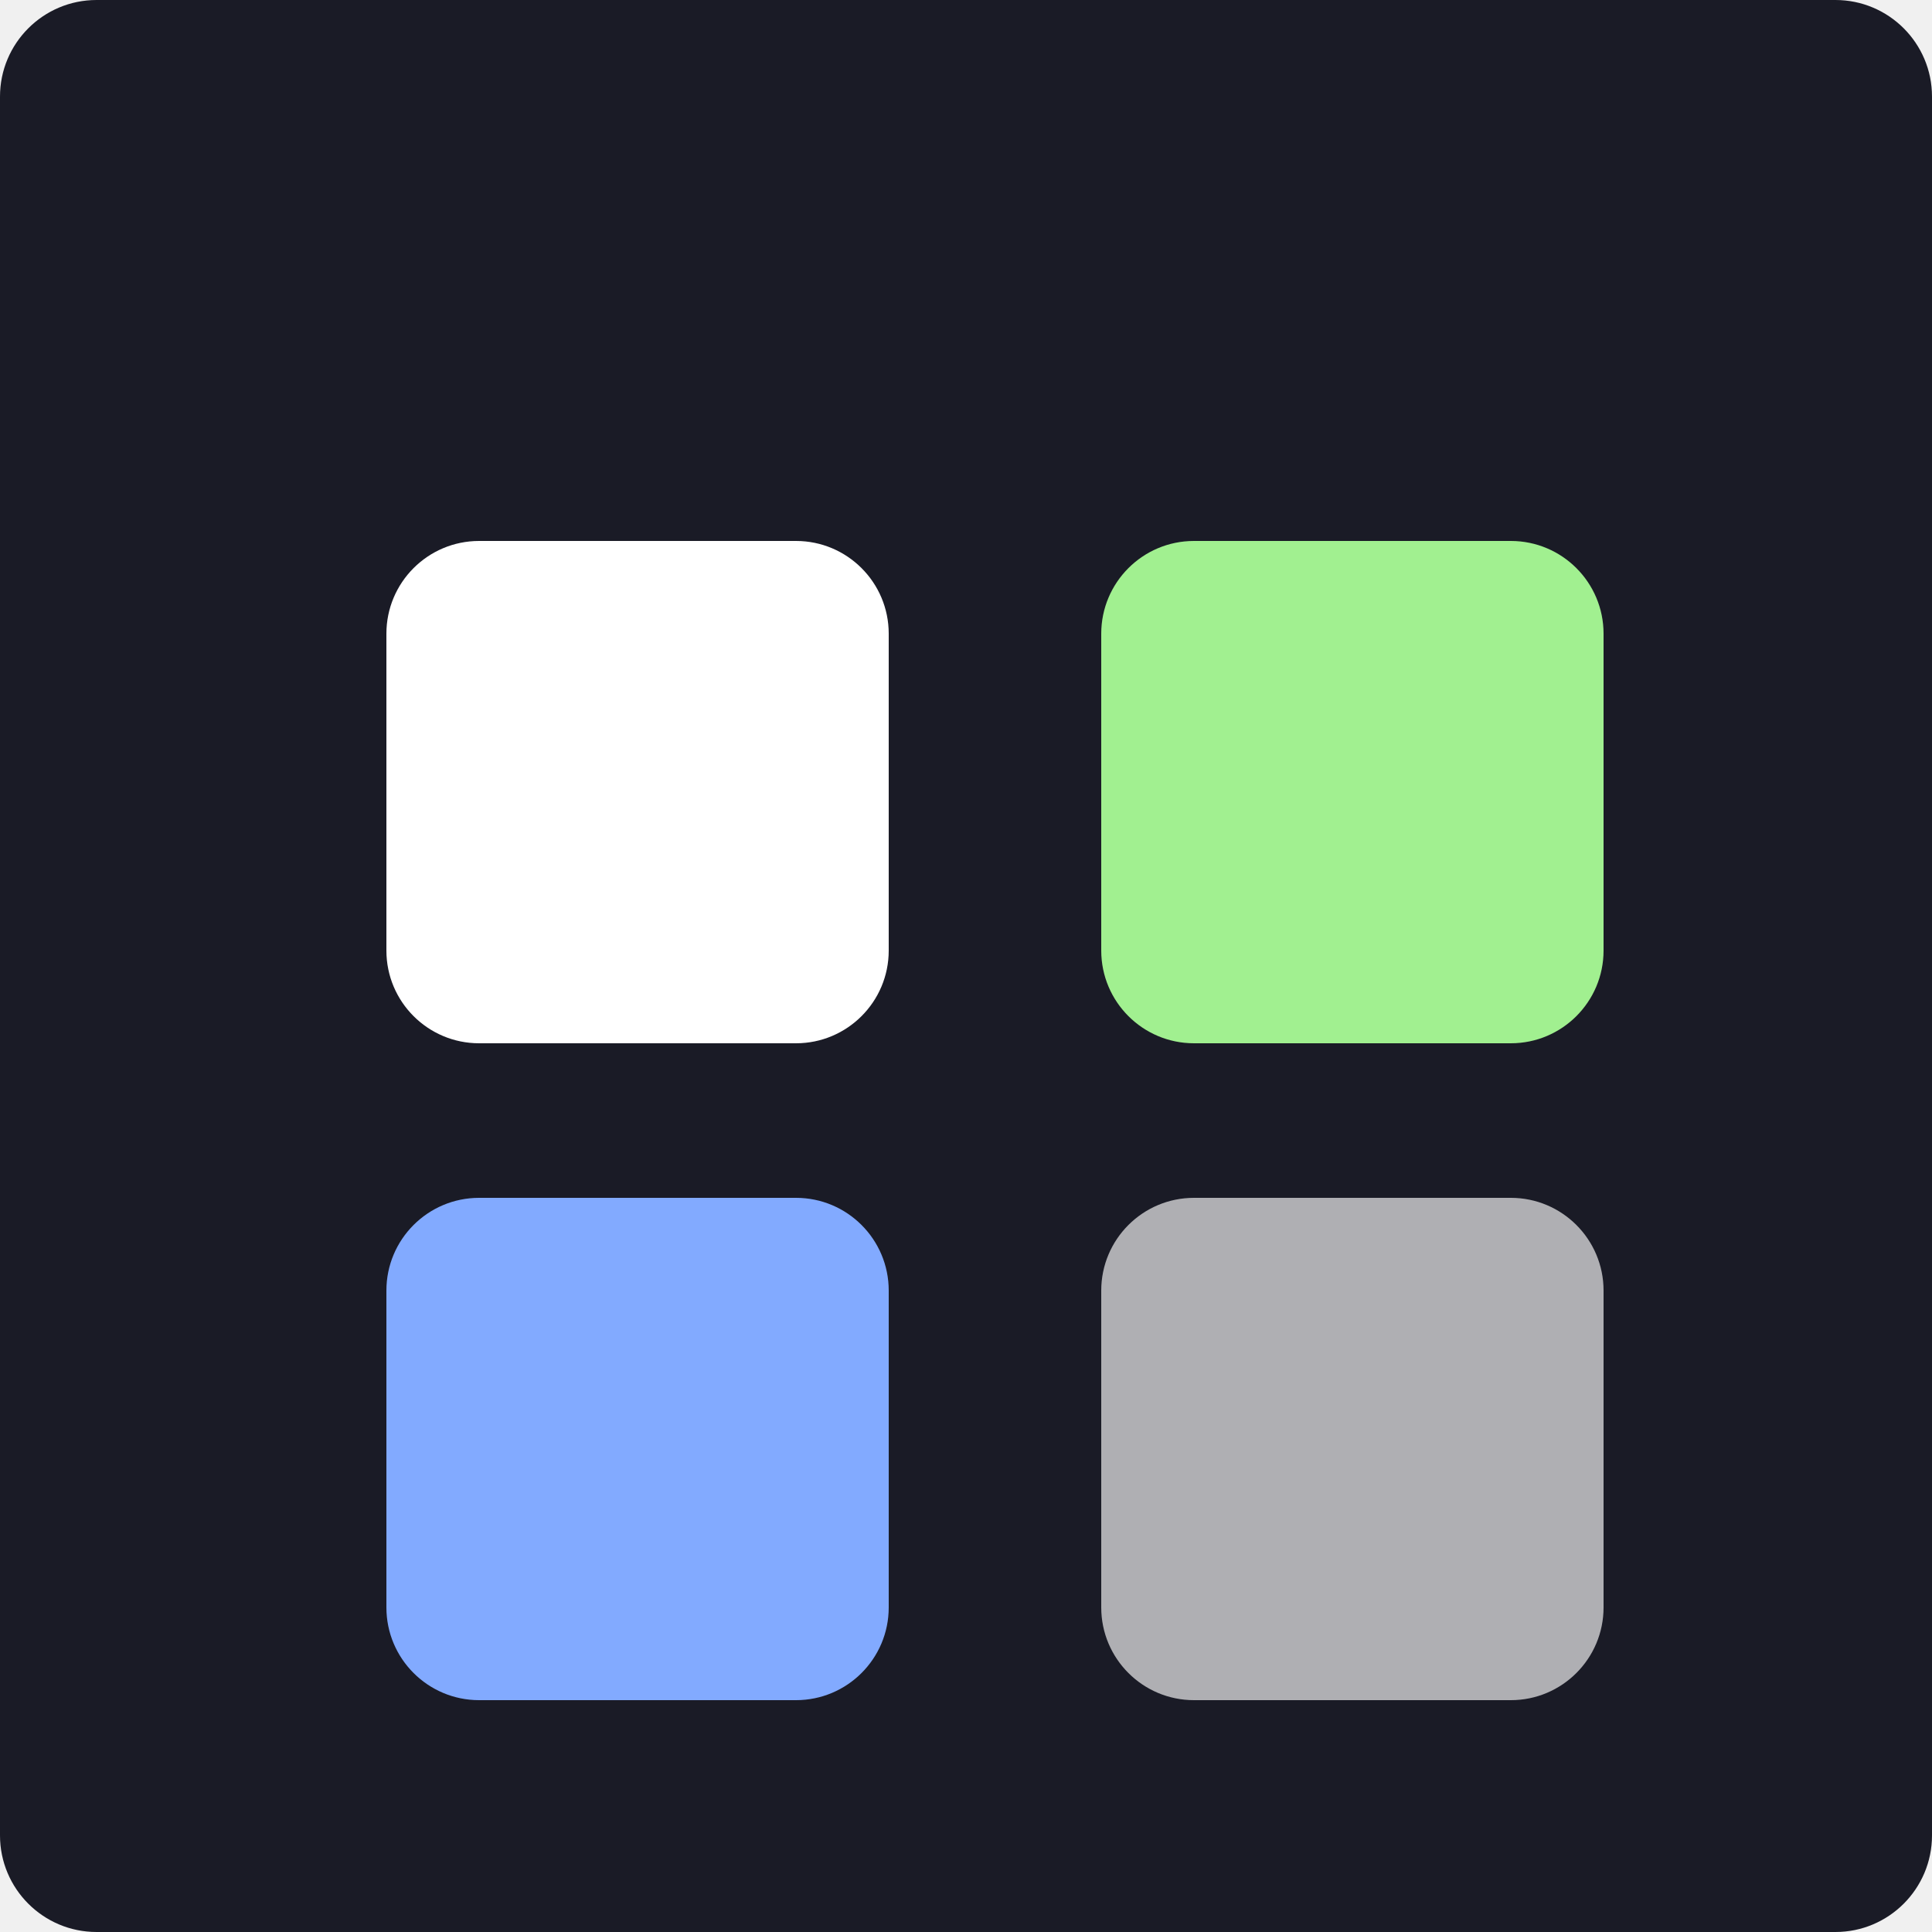
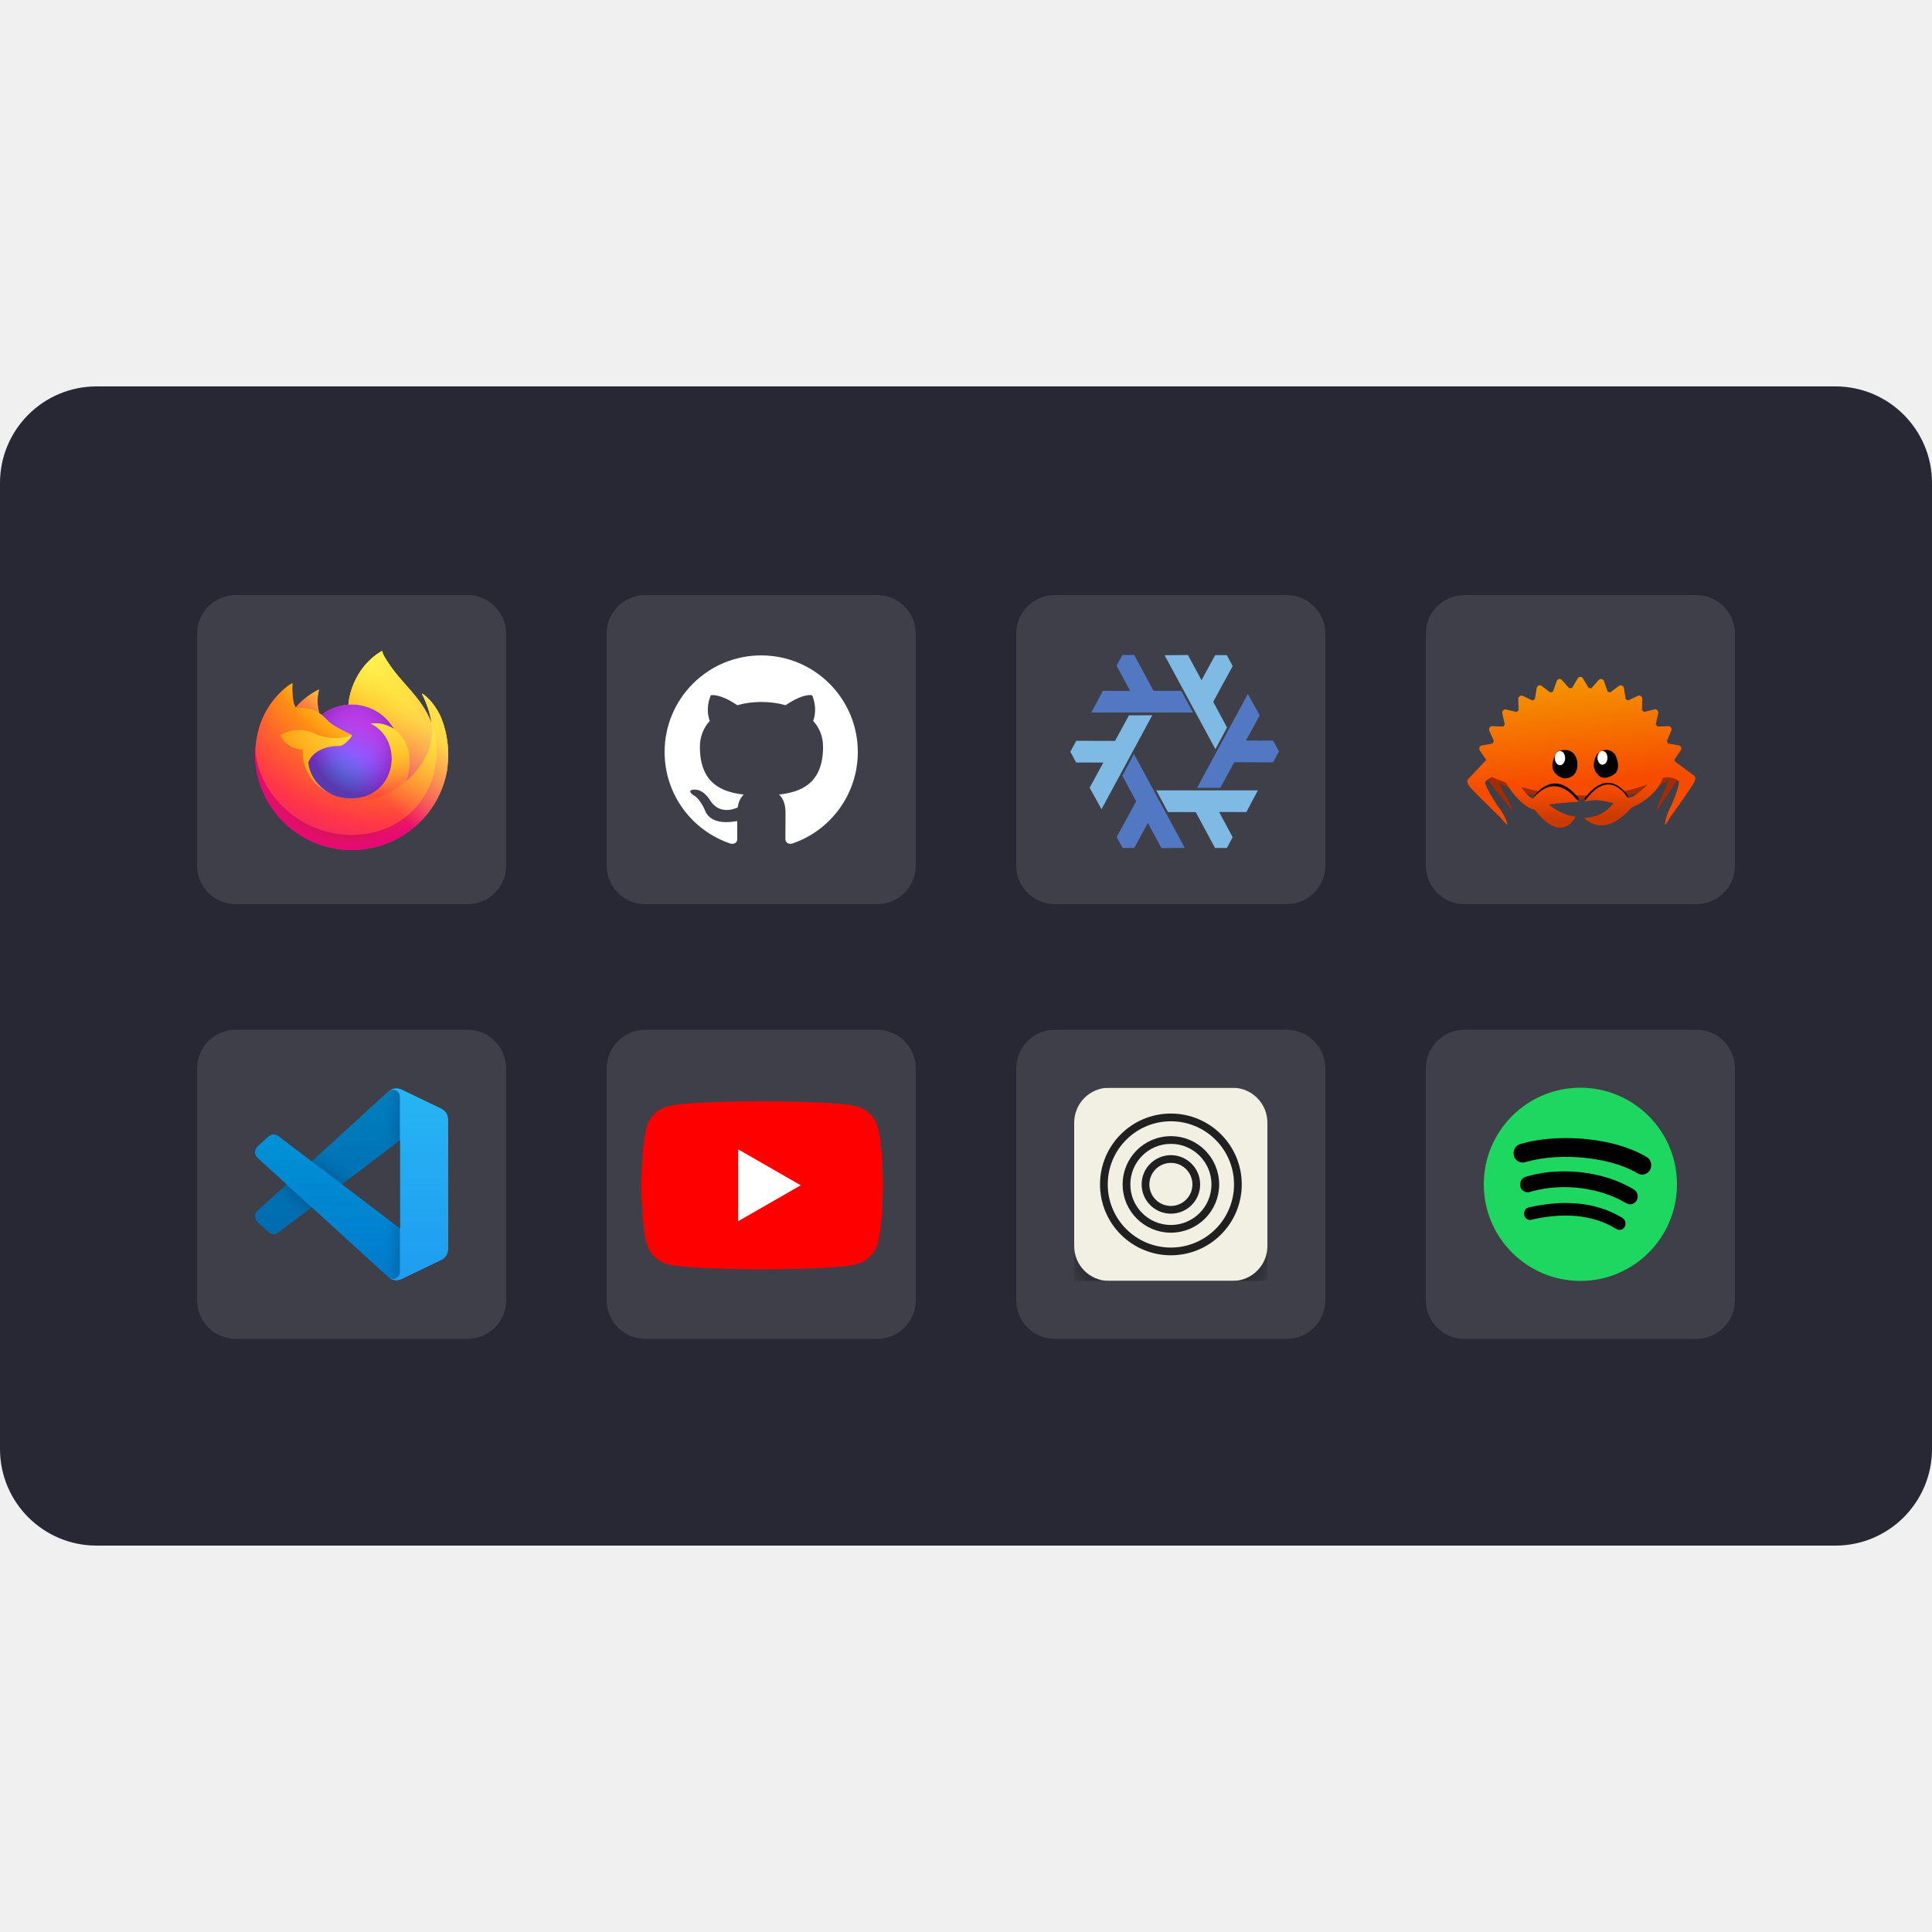
<svg xmlns="http://www.w3.org/2000/svg" width="1000" height="1000" viewBox="0 0 1000 1000" fill="none">
-   <rect width="1000" height="1000" rx="50" fill="#1A1B26" />
-   <rect x="200" y="280" width="260" height="260" rx="48" fill="white" />
-   <rect x="570" y="280" width="260" height="260" rx="48" fill="#A1F090" />
-   <rect x="200" y="620" width="260" height="260" rx="48" fill="#82AAFF" />
-   <rect x="570" y="620" width="260" height="260" rx="48" fill="white" opacity="0.65" />
+   <rect y="200" width="1000" height="600" rx="50" fill="#272833" />
+   <rect x="102" y="308" width="160" height="160" rx="20" fill="#3E3F48" />
+   <rect x="102" y="533" width="160" height="160" rx="20" fill="#3E3F48" />
+   <rect x="314" y="308" width="160" height="160" rx="20" fill="#3E3F48" />
+   <rect x="314" y="533" width="160" height="160" rx="20" fill="#3E3F48" />
+   <rect x="526" y="308" width="160" height="160" rx="20" fill="#3E3F48" />
+   <rect x="526" y="533" width="160" height="160" rx="20" fill="#3E3F48" />
+   <rect x="738" y="308" width="160" height="160" rx="20" fill="#3E3F48" />
+   <rect x="738" y="533" width="160" height="160" rx="20" fill="#3E3F48" />
+   <g clip-path="url(#clip0_13_11)">
+     <path d="M228.362 371.584C226.184 366.37 221.768 360.722 218.322 358.944C220.778 363.704 222.501 368.819 223.392 374.093V374.172C217.728 360.109 208.143 354.421 200.301 342.077C199.905 341.445 199.509 340.833 199.113 340.162C198.895 339.786 198.717 339.451 198.558 339.135C198.242 338.503 197.984 337.851 197.806 337.159C197.806 337.1 197.766 337.041 197.687 337.021H197.588L197.568 337.041C197.568 337.041 197.549 337.061 197.529 337.061L197.549 337.021C184.973 344.368 180.716 357.957 180.32 364.751C175.29 365.087 170.497 366.943 166.537 370.044C166.121 369.688 165.685 369.372 165.25 369.076C164.101 365.087 164.061 360.88 165.111 356.87C160.497 359.102 156.398 362.262 153.071 366.153H153.051C151.07 363.645 151.209 355.369 151.328 353.651C150.734 353.888 150.179 354.184 149.664 354.54C147.922 355.784 146.278 357.186 144.773 358.727C143.05 360.465 141.486 362.341 140.099 364.316C136.891 368.859 134.594 373.994 133.386 379.445L133.327 379.781C133.228 380.215 132.891 382.427 132.832 382.901C132.832 382.941 132.832 382.98 132.812 383.02C132.376 385.291 132.099 387.582 132 389.893V390.15C132.04 417.721 154.496 440.02 182.142 439.98C206.46 439.941 227.233 422.481 231.372 398.583C231.452 397.932 231.531 397.3 231.59 396.648C232.64 388.155 231.531 379.544 228.362 371.584ZM170.676 410.671C170.913 410.789 171.131 410.908 171.369 411.006L171.408 411.026C171.171 410.908 170.933 410.789 170.676 410.671Z" fill="url(#paint0_linear_13_11)" />
+     <path d="M228.362 371.584C226.184 366.37 221.768 360.721 218.322 358.944C220.778 363.703 222.501 368.819 223.392 374.092V374.191C227.253 385.192 226.699 397.279 221.827 407.885C216.084 420.17 202.202 432.751 180.478 432.119C157.011 431.447 136.317 414.067 132.455 391.315C131.743 387.72 132.455 385.903 132.812 382.98C132.337 385.251 132.059 387.542 132 389.873V390.13C132.04 417.701 154.496 439.999 182.142 439.96C206.48 439.94 227.233 422.481 231.392 398.583C231.471 397.931 231.551 397.299 231.61 396.647C232.64 388.154 231.531 379.543 228.362 371.584Z" fill="url(#paint1_radial_13_11)" />
+     <path d="M228.362 371.584C226.184 366.37 221.768 360.721 218.322 358.944C220.778 363.703 222.501 368.819 223.392 374.092V374.191C227.253 385.192 226.699 397.279 221.827 407.885C216.084 420.17 202.202 432.751 180.478 432.119C157.011 431.447 136.317 414.067 132.455 391.315C131.743 387.72 132.455 385.903 132.812 382.98C132.337 385.251 132.059 387.542 132 389.873V390.13C132.04 417.701 154.496 439.999 182.142 439.96C206.48 439.94 227.233 422.481 231.392 398.583C231.471 397.931 231.551 397.299 231.61 396.647C232.64 388.154 231.531 379.543 228.362 371.584Z" fill="url(#paint2_radial_13_11)" />
+     <path d="M204.044 377.45C204.143 377.529 204.262 377.608 204.361 377.687C203.113 375.455 201.529 373.421 199.707 371.643C184.142 356.119 195.628 337.989 197.549 337.06L197.569 337.041C184.994 344.388 180.736 357.976 180.34 364.77C180.914 364.731 181.508 364.691 182.102 364.691C191.192 364.691 199.569 369.569 204.044 377.45Z" fill="url(#paint3_radial_13_11)" />
+     <path d="M182.142 380.551C182.063 381.795 177.666 386.081 176.122 386.081C161.883 386.081 159.586 394.672 159.586 394.672C160.22 401.901 165.269 407.866 171.369 411.006C171.646 411.144 171.923 411.282 172.22 411.401C172.715 411.618 173.191 411.816 173.686 411.993C175.785 412.724 177.983 413.159 180.201 413.238C205.153 414.403 209.985 383.494 191.984 374.507C196.222 373.954 200.539 375.001 204.044 377.43C199.569 369.55 191.192 364.671 182.122 364.652C181.528 364.652 180.954 364.691 180.359 364.731C175.329 365.066 170.537 366.923 166.576 370.024C167.349 370.675 168.2 371.525 170.022 373.302C173.409 376.68 182.122 380.136 182.142 380.551Z" fill="url(#paint4_radial_13_11)" />
+     <path d="M182.142 380.551C182.063 381.795 177.666 386.081 176.122 386.081C161.883 386.081 159.586 394.672 159.586 394.672C160.22 401.901 165.269 407.866 171.369 411.006C171.646 411.144 171.923 411.282 172.22 411.401C172.715 411.618 173.191 411.816 173.686 411.993C175.785 412.724 177.983 413.159 180.201 413.238C205.153 414.403 209.985 383.494 191.984 374.507C196.222 373.954 200.539 375.001 204.044 377.43C199.569 369.55 191.192 364.671 182.122 364.652C181.528 364.652 180.954 364.691 180.359 364.731C175.329 365.066 170.537 366.923 166.576 370.024C167.349 370.675 168.2 371.525 170.022 373.302C173.409 376.68 182.122 380.136 182.142 380.551Z" fill="url(#paint5_radial_13_11)" />
+     <path d="M164.239 368.404C164.635 368.661 164.972 368.878 165.269 369.095C164.12 365.106 164.081 360.899 165.13 356.89C160.516 359.121 156.417 362.282 153.09 366.172C153.327 366.172 160.595 366.034 164.239 368.404Z" fill="url(#paint6_radial_13_11)" />
+     <path d="M132.454 391.335C136.316 414.087 157.01 431.487 180.477 432.139C202.201 432.751 216.083 420.17 221.826 407.905C226.678 397.299 227.232 385.232 223.391 374.211C225.173 385.765 219.271 396.963 210.043 404.548L210.023 404.607C192.062 419.202 174.873 413.415 171.407 411.045C171.17 410.927 170.912 410.808 170.674 410.69C160.199 405.693 155.882 396.193 156.812 388.016C151.743 388.095 147.089 385.172 144.95 380.571C150.535 377.154 157.505 376.877 163.347 379.84C169.268 382.526 176.021 382.783 182.141 380.571C182.121 380.156 173.407 376.699 170.021 373.362C168.199 371.584 167.348 370.715 166.575 370.083C166.159 369.728 165.724 369.412 165.288 369.115C164.991 368.918 164.654 368.701 164.258 368.424C160.614 366.054 153.347 366.192 153.109 366.192H153.089C151.109 363.684 151.248 355.408 151.366 353.69C150.772 353.927 150.218 354.223 149.703 354.579C147.96 355.823 146.317 357.226 144.812 358.766C143.089 360.484 141.524 362.361 140.118 364.355C136.91 368.898 134.613 374.033 133.405 379.484C133.346 379.563 131.583 387.325 132.454 391.335Z" fill="url(#paint7_radial_13_11)" />
+     <path d="M199.707 371.623C201.529 373.421 203.094 375.455 204.361 377.667C204.638 377.865 204.896 378.082 205.114 378.279C216.461 388.708 210.52 403.461 210.064 404.508C219.273 396.944 225.174 385.745 223.392 374.171C217.728 360.089 208.124 354.421 200.301 342.057C199.905 341.425 199.509 340.813 199.113 340.141C198.895 339.766 198.717 339.43 198.559 339.114C198.242 338.482 197.985 337.83 197.806 337.139C197.806 337.08 197.767 337.021 197.687 337.001H197.588L197.569 337.021C197.569 337.021 197.549 337.04 197.529 337.04C195.588 337.949 184.102 356.08 199.668 371.604L199.707 371.623Z" fill="url(#paint8_radial_13_11)" />
+     <path d="M205.092 378.299C204.874 378.102 204.617 377.884 204.34 377.687C204.241 377.608 204.142 377.529 204.023 377.45C200.498 375.021 196.201 373.974 191.963 374.527C209.964 383.513 205.132 414.423 180.18 413.257C177.962 413.159 175.764 412.744 173.665 412.013C173.17 411.835 172.694 411.638 172.199 411.421C171.922 411.282 171.625 411.164 171.348 411.026L171.387 411.045C174.873 413.415 192.042 419.202 210.003 404.607L210.023 404.547C210.499 403.481 216.439 388.747 205.092 378.299Z" fill="url(#paint9_radial_13_11)" />
+     <path d="M159.566 394.652C159.566 394.652 161.883 386.061 176.102 386.061C177.646 386.061 182.043 381.775 182.122 380.531C176.003 382.743 169.25 382.486 163.329 379.8C157.487 376.838 150.516 377.114 144.932 380.531C147.07 385.133 151.704 388.036 156.794 387.977C155.863 396.134 160.2 405.653 170.656 410.65C170.894 410.769 171.111 410.887 171.349 410.986C165.25 407.846 160.2 401.881 159.566 394.652Z" fill="url(#paint10_radial_13_11)" />
+     <path d="M228.361 371.584C226.183 366.37 221.767 360.721 218.321 358.944C220.777 363.704 222.5 368.819 223.391 374.092V374.171C217.727 360.109 208.142 354.421 200.3 342.077C199.904 341.445 199.508 340.833 199.112 340.161C198.894 339.786 198.716 339.45 198.558 339.134C198.241 338.502 197.983 337.85 197.805 337.159C197.805 337.1 197.766 337.041 197.686 337.021H197.587L197.567 337.041C197.567 337.041 197.548 337.06 197.528 337.06L197.548 337.021C184.973 344.368 180.715 357.956 180.319 364.75C180.893 364.711 181.487 364.671 182.081 364.671C191.151 364.691 199.528 369.569 204.004 377.45C200.479 375.021 196.181 373.974 191.943 374.527C209.944 383.513 205.112 414.423 180.16 413.257C177.943 413.159 175.744 412.744 173.645 412.013C173.15 411.835 172.675 411.638 172.18 411.421C171.903 411.282 171.606 411.164 171.328 411.026L171.368 411.045C171.13 410.927 170.873 410.808 170.635 410.69C170.873 410.808 171.091 410.927 171.328 411.026C165.209 407.866 160.179 401.921 159.545 394.692C159.545 394.692 161.862 386.101 176.081 386.101C177.626 386.101 182.022 381.815 182.101 380.57C182.081 380.156 173.368 376.699 169.982 373.362C168.16 371.584 167.308 370.715 166.536 370.083C166.12 369.727 165.684 369.411 165.249 369.115C164.1 365.126 164.061 360.919 165.11 356.909C160.496 359.141 156.397 362.301 153.07 366.192H153.09C151.109 363.684 151.248 355.408 151.367 353.69C150.773 353.927 150.218 354.223 149.703 354.579C147.961 355.823 146.317 357.225 144.812 358.766C143.089 360.504 141.525 362.38 140.138 364.355C136.93 368.898 134.633 374.033 133.425 379.484L133.366 379.82C133.267 380.254 132.851 382.486 132.791 382.96C132.395 385.271 132.158 387.582 132.059 389.912V390.169C132.098 417.741 154.555 440.039 182.2 439.999C206.519 439.96 227.272 422.501 231.431 398.603C231.51 397.951 231.589 397.319 231.649 396.667C232.639 388.174 231.53 379.543 228.361 371.584Z" fill="url(#paint11_linear_13_11)" />
+   </g>
+   <path fill-rule="evenodd" clip-rule="evenodd" d="M394 339.23C366.383 339.23 344 361.613 344 389.23C344 411.359 358.316 430.051 378.18 436.672C380.68 437.102 381.617 435.617 381.617 434.289C381.617 433.098 381.559 429.172 381.559 424.973C369 427.277 365.738 421.906 364.742 419.094C364.176 417.648 361.734 413.215 359.625 412.023C357.867 411.086 355.367 408.781 359.566 408.703C363.512 408.645 366.324 412.336 367.262 413.82C371.754 421.379 378.941 419.25 381.832 417.941C382.262 414.699 383.59 412.512 385.016 411.262C373.883 410.012 362.262 405.695 362.262 386.574C362.262 381.145 364.195 376.633 367.379 373.137C366.871 371.887 365.133 366.77 367.887 359.895C367.887 359.895 372.066 358.586 381.637 365.012C385.641 363.879 389.879 363.332 394.137 363.332C398.395 363.332 402.633 363.898 406.637 365.012C416.207 358.508 420.387 359.895 420.387 359.895C423.141 366.77 421.383 371.887 420.895 373.137C424.078 376.633 426.012 381.066 426.012 386.574C426.012 405.754 414.332 410.012 403.199 411.262C405.016 412.824 406.578 415.832 406.578 420.52C406.578 427.199 406.52 432.59 406.52 434.27C406.52 435.578 407.457 437.141 409.957 436.652C429.684 430.051 444 411.301 444 389.23C444 361.613 421.617 339.23 394 339.23Z" fill="white" />
+   <g clip-path="url(#clip1_13_11)">
+     <path fill-rule="evenodd" clip-rule="evenodd" d="M596.42 370.216L570.137 418.849L563.998 407.742L571.086 394.7L556.995 394.658L554 389.105L557.08 383.426L577.14 383.489L584.354 370.237L596.42 370.216ZM598.466 409.088H651.073L645.125 420.321L631.013 420.279L638.016 433.321L635.021 438.895H628.883L618.905 420.342L604.541 420.321L598.466 409.088ZM629.094 387.78L602.79 339.147L614.877 339.021L621.901 352.084L628.967 339.084H634.979L638.037 344.764L627.955 363.253L635.105 376.547L629.094 387.78Z" fill="#7EBAE4" />
+     <path fill-rule="evenodd" clip-rule="evenodd" d="M586.949 390.241L613.253 438.874L601.166 439L594.142 425.916L587.075 438.916H581.064L577.984 433.236L588.067 414.768L580.916 401.474L586.949 390.241ZM617.514 368.806H564.885L570.833 357.574L584.945 357.616L577.942 344.574L580.937 339H587.075L597.053 357.553L611.418 357.574L617.514 368.806ZM619.581 407.805L645.885 359.172L652.023 370.279L644.914 383.3L659.005 383.342L662 388.916L658.921 394.595L638.861 394.532L631.646 407.784L619.581 407.805Z" fill="#5277C3" />
+   </g>
+   <g clip-path="url(#clip2_13_11)">
+     <path d="M818.219 383.98C805.388 383.98 793.73 385.529 785.1 388.053V409.611C793.73 412.135 805.388 413.683 818.219 413.683C832.904 413.683 846.052 411.655 854.883 408.457V389.207C846.052 386.009 832.904 383.98 818.219 383.98Z" fill="#A52B00" />
+     <path d="M868.109 401.497L866.605 398.369C866.612 398.25 866.618 398.131 866.618 398.012C866.618 394.465 862.945 391.197 856.766 388.581V407.443C859.649 406.222 861.988 404.859 863.661 403.392C863.169 405.38 861.485 409.401 860.142 412.229C857.936 416.273 857.137 419.794 857.239 419.968C857.304 420.078 858.057 418.912 859.167 417.023C861.751 413.327 866.646 406.272 867.624 404.475C868.733 402.438 868.109 401.497 868.109 401.497Z" fill="#A52B00" />
+     <path d="M770.776 398.218C770.776 398.901 770.913 399.574 771.177 400.234L770.276 401.844C770.276 401.844 769.555 402.783 770.825 404.766C771.946 406.515 777.56 413.358 780.523 416.942C781.796 418.78 782.659 419.912 782.734 419.802C782.853 419.629 781.943 416.179 779.415 412.243C778.236 410.13 776.827 407.329 775.982 405.261C778.342 406.76 781.431 408.121 785.1 409.292V387.146C776.258 389.966 770.776 393.885 770.776 398.218Z" fill="#A52B00" />
+     <path d="M816.615 351.185L813.674 356.113C813.196 356.155 812.718 356.197 812.24 356.239L808.421 351.987C808.061 351.536 807.483 351.346 806.932 351.475C806.382 351.604 805.939 352.045 805.742 352.546L803.811 358.029C803.34 358.15 802.869 358.272 802.485 358.467L797.932 355.005C797.506 354.72 796.855 354.617 796.391 354.819C795.854 355.107 795.491 355.542 795.38 356.115L794.44 361.913C794.056 362.108 793.678 362.383 793.214 362.585L788.194 360.21C787.688 359.932 787.051 359.988 786.602 360.35C786.145 360.632 785.875 361.219 785.844 361.785L786.032 367.645C785.734 367.913 785.364 368.267 784.986 368.542L779.578 367.248C779 367.057 778.457 367.266 778.014 367.708C777.643 368.062 777.46 368.722 777.588 369.275L778.884 374.956C778.593 375.304 778.303 375.651 778.019 376.079L772.383 375.851C771.818 375.82 771.282 376.109 771.005 376.616C770.728 377.124 770.624 377.777 770.912 378.315L773.215 383.586C772.931 384.013 772.727 384.434 772.523 384.854L767.07 385.818C766.433 385.874 765.99 386.316 765.793 386.816C765.603 387.396 765.658 388.035 765.939 388.494L769.236 393.194C769.163 393.281 769.17 393.361 769.177 393.441L759.921 403.272C759.921 403.272 758.571 404.357 760.566 406.998C762.367 409.255 771.661 418.337 776.571 423.136C778.624 425.531 780.037 427.017 780.189 426.923C780.407 426.662 779.222 422.259 775.167 417.142C772.037 412.508 767.967 405.38 768.861 404.577C768.861 404.577 769.944 403.194 772.184 402.191C772.097 402.118 772.097 402.118 772.184 402.191C772.184 402.191 818.243 423.489 860.95 402.499C865.845 401.585 868.802 404.222 868.802 404.222C869.82 404.857 867.167 412.174 865.021 417.032C862.048 422.527 861.62 426.831 861.873 426.969C862.039 427.035 863.101 425.412 864.638 422.781C868.435 417.536 875.506 407.495 876.817 405.045C878.34 402.254 876.823 401.422 876.823 401.422L866.966 394.161C866.858 393.848 866.751 393.536 866.716 393.136L869.918 388.427C870.281 387.992 870.305 387.346 870.097 386.801C869.889 386.256 869.457 385.891 868.885 385.781L863.346 384.82C863.152 384.435 862.951 383.969 862.757 383.584L865.02 378.233C865.297 377.725 865.241 377.086 864.874 376.555C864.594 376.097 864.088 375.819 863.531 375.868L857.929 376.04C857.656 375.662 857.303 375.29 857.029 374.912L858.302 369.245C858.413 368.672 858.278 368.04 857.924 367.669C857.485 367.225 856.906 367.034 856.356 367.163L850.938 368.526C850.592 368.235 850.246 367.943 849.892 367.572L850.03 361.764C850.061 361.198 849.773 360.659 849.34 360.295C848.828 359.938 848.264 359.907 847.727 360.196L842.718 362.569C842.299 362.365 841.873 362.08 841.454 361.875L840.556 356.159C840.501 355.52 840.061 355.075 839.563 354.878C839.057 354.6 838.42 354.657 837.97 355.018L833.449 358.395C833.037 358.27 832.625 358.146 832.134 358.028L830.215 352.562C830.007 352.017 829.567 351.573 828.996 351.462C828.425 351.352 827.881 351.56 827.438 352.002L823.638 356.281C823.232 356.237 822.741 356.119 822.256 356.081L819.344 351.186C819.056 350.648 818.551 350.37 817.986 350.34C817.422 350.309 816.892 350.677 816.615 351.185Z" fill="url(#paint12_linear_13_11)" />
+     <path d="M802.66 415.164C802.484 415.013 802.391 414.924 802.391 414.924L817.477 413.683C805.171 397.385 795.313 410.368 794.264 411.82V415.164H802.66Z" fill="black" />
+     <path d="M834.071 414.989C834.247 414.838 834.339 414.748 834.339 414.748L819.842 413.683C832.153 396.717 841.418 410.193 842.467 411.644V414.989H834.071Z" fill="black" />
+     <path d="M857.24 398.808C857.24 398.808 855.6 405.395 845.335 412.322L842.478 413.004C842.478 413.004 833.174 395.969 819.996 415.162C819.996 415.162 824.096 412.777 835.097 415.701C835.097 415.701 830.035 423.48 819.855 423.225C819.855 423.225 829.611 435.007 844.486 418.001C844.486 418.001 860.21 411.897 861.482 398.808L857.24 398.808Z" fill="url(#paint13_linear_13_11)" />
+     <path d="M826.691 390.364C826.691 390.364 831.293 385.305 835.896 390.364C835.896 390.364 839.512 397.11 835.896 400.483C835.896 400.483 829.978 405.205 826.691 400.483C826.691 400.483 822.746 396.773 826.691 390.364Z" fill="black" />
+     <path d="M832.02 392.241C832.02 394.211 830.863 395.808 829.436 395.808C828.01 395.808 826.854 394.211 826.854 392.241C826.854 390.271 828.01 388.674 829.436 388.674C830.863 388.674 832.02 390.271 832.02 392.241Z" fill="white" />
+     <path d="M806.148 388.983C806.148 388.983 814.043 385.474 816.198 393.306C816.198 393.306 818.455 402.436 809.715 402.951C809.715 402.951 798.569 400.796 806.148 388.983Z" fill="black" />
+     <path d="M810.115 392.371C810.115 394.402 808.922 396.05 807.451 396.05C805.98 396.05 804.787 394.402 804.787 392.371C804.787 390.339 805.98 388.691 807.451 388.691C808.922 388.691 810.115 390.339 810.115 392.371Z" fill="white" />
+     <path d="M794.3 419.065C808.719 437.629 815.549 422.722 815.549 422.722C807.454 421.807 801.711 416.398 801.711 416.398C811.425 415.154 817.041 415.052 817.041 415.052C804.039 397.834 793.49 413.427 793.49 413.427C790.859 412.462 788.153 408.779 786.154 405.376L778.085 402.989C787.368 418.836 794.3 419.065 794.3 419.065Z" fill="url(#paint14_linear_13_11)" />
+   </g>
+   <g clip-path="url(#clip3_13_11)">
+     <mask id="mask0_13_11" style="mask-type:alpha" maskUnits="userSpaceOnUse" x="132" y="563" width="100" height="100">
+       <path fill-rule="evenodd" clip-rule="evenodd" d="M202.913 662.317C203.708 662.628 204.559 662.771 205.413 662.738C206.266 662.706 207.103 662.498 207.873 662.127L228.462 652.22C229.522 651.71 230.417 650.91 231.043 649.914C231.669 648.917 232.001 647.764 232.001 646.587V579.413C232.001 578.236 231.669 577.083 231.042 576.087C230.416 575.091 229.521 574.291 228.461 573.781L207.875 563.874C206.711 563.315 205.403 563.131 204.13 563.348C202.858 563.564 201.684 564.171 200.771 565.084L161.356 601.04L144.188 588.01C143.414 587.422 142.458 587.123 141.486 587.166C140.515 587.209 139.589 587.591 138.87 588.246L133.364 593.255C132.935 593.646 132.593 594.121 132.358 594.652C132.124 595.182 132.002 595.755 132.002 596.335C132.002 596.915 132.122 597.489 132.356 598.019C132.59 598.55 132.932 599.026 133.36 599.417L148.248 613L133.361 626.583C132.933 626.974 132.591 627.45 132.357 627.981C132.123 628.512 132.003 629.085 132.003 629.665C132.003 630.245 132.125 630.818 132.359 631.349C132.594 631.879 132.936 632.355 133.365 632.745L138.871 637.755C139.59 638.41 140.516 638.792 141.487 638.835C142.459 638.878 143.415 638.58 144.189 637.991L161.357 624.959L200.771 660.917C201.38 661.528 202.109 662.005 202.913 662.317ZM207.016 590.3L177.111 613L207.017 635.701L207.016 590.3Z" fill="white" />
+     </mask>
+     <g mask="url(#mask0_13_11)">
+       <path d="M228.463 573.796L207.859 563.876C206.695 563.316 205.386 563.131 204.113 563.347C202.84 563.564 201.665 564.17 200.752 565.083L133.301 626.583C132.872 626.974 132.53 627.45 132.296 627.981C132.062 628.511 131.941 629.085 131.941 629.665C131.942 630.245 132.063 630.819 132.298 631.349C132.533 631.88 132.876 632.355 133.305 632.745L138.815 637.754C139.535 638.408 140.461 638.789 141.432 638.832C142.404 638.875 143.36 638.577 144.135 637.99L225.363 576.37C228.088 574.303 232.002 576.246 232.002 579.667V579.427C232.002 578.251 231.669 577.099 231.043 576.103C230.417 575.107 229.523 574.308 228.463 573.797" fill="#0065A9" />
+       <g filter="url(#filter0_d_13_11)">
+         <path d="M228.463 652.204L207.859 662.124C206.695 662.684 205.386 662.869 204.113 662.653C202.84 662.437 201.665 661.83 200.752 660.917L133.301 599.417C132.872 599.026 132.53 598.55 132.296 598.02C132.062 597.489 131.941 596.915 131.941 596.335C131.942 595.755 132.063 595.182 132.298 594.651C132.533 594.121 132.876 593.645 133.305 593.255L138.815 588.246C139.535 587.593 140.461 587.212 141.432 587.168C142.404 587.125 143.36 587.423 144.135 588.01L225.363 649.63C228.088 651.697 232.002 649.754 232.002 646.333V646.573C232.002 647.75 231.669 648.902 231.043 649.898C230.417 650.894 229.523 651.694 228.463 652.204Z" fill="#007ACC" />
+       </g>
+       <g filter="url(#filter1_d_13_11)">
+         <path d="M207.86 662.126C206.696 662.686 205.387 662.871 204.113 662.654C202.84 662.437 201.665 661.83 200.752 660.916C203.058 663.223 207.002 661.59 207.002 658.328V567.672C207.002 564.41 203.058 562.777 200.752 565.083C201.665 564.169 202.84 563.562 204.113 563.345C205.387 563.129 206.696 563.313 207.86 563.873L228.46 573.781C229.521 574.291 230.416 575.09 231.043 576.087C231.669 577.083 232.002 578.236 232.002 579.413V646.587C232.002 647.764 231.67 648.918 231.043 649.914C230.417 650.911 229.522 651.71 228.461 652.22L207.86 662.126Z" fill="#1F9CF0" />
+       </g>
+       <path opacity="0.25" fill-rule="evenodd" clip-rule="evenodd" d="M202.852 662.317C203.648 662.628 204.499 662.771 205.352 662.738C206.205 662.706 207.043 662.498 207.812 662.127L228.401 652.22C229.462 651.71 230.357 650.91 230.983 649.914C231.609 648.917 231.942 647.764 231.941 646.587V579.413C231.941 578.236 231.609 577.083 230.983 576.087C230.357 575.091 229.462 574.291 228.401 573.781L207.813 563.874C206.65 563.315 205.341 563.131 204.069 563.348C202.796 563.564 201.622 564.171 200.709 565.084L161.295 601.04L144.127 588.01C143.353 587.422 142.397 587.123 141.426 587.167C140.455 587.21 139.529 587.592 138.81 588.246L133.303 593.255C132.875 593.646 132.532 594.121 132.298 594.652C132.063 595.182 131.942 595.755 131.941 596.335C131.941 596.915 132.062 597.489 132.295 598.019C132.529 598.55 132.871 599.026 133.299 599.417L148.187 613L133.299 626.583C132.871 626.974 132.529 627.45 132.295 627.981C132.062 628.512 131.941 629.085 131.941 629.665C131.942 630.245 132.063 630.818 132.298 631.349C132.532 631.879 132.875 632.355 133.303 632.745L138.81 637.754C139.529 638.409 140.455 638.791 141.426 638.834C142.397 638.877 143.353 638.578 144.127 637.99L161.295 624.96L200.709 660.918C201.319 661.529 202.048 662.005 202.852 662.317ZM206.955 590.3L177.049 613L206.955 635.701V590.3Z" fill="url(#paint15_linear_13_11)" style="mix-blend-mode:overlay" />
+     </g>
+   </g>
+   <g clip-path="url(#clip4_13_11)">
+     <path d="M454.388 583.594C452.947 578.253 448.724 574.03 443.328 572.597C433.587 570 394.5 570 394.5 570C394.5 570 355.413 570 345.672 572.597C340.301 574.03 336.053 578.229 334.612 583.594C332 593.279 332 613.5 332 613.5C332 613.5 332 633.721 334.612 643.406C336.053 648.747 340.276 652.97 345.672 654.403C355.413 657 394.5 657 394.5 657C394.5 657 433.587 657 443.328 654.403C448.699 652.97 452.947 648.771 454.388 643.406C457 633.721 457 613.5 457 613.5C457 613.5 457 593.279 454.388 583.594Z" fill="#FF0000" />
+     <path d="M382 632.143L414.471 613.5L382 594.857V632.143Z" fill="white" />
+   </g>
+   <g clip-path="url(#clip5_13_11)">
+     <g filter="url(#filter2_dd_13_11)">
+       <path d="M637.934 563H574.066C564.089 563 556 571.089 556 581.066V644.934C556 654.911 564.089 663 574.066 663H637.934C647.911 663 656 654.911 656 644.934V581.066C656 571.089 647.911 563 637.934 563Z" fill="#F2F0E3" />
+     </g>
+     <path d="M606.052 626.193C613.31 626.193 619.194 620.309 619.194 613.051C619.194 605.793 613.31 599.909 606.052 599.909C598.794 599.909 592.91 605.793 592.91 613.051C592.91 620.309 598.794 626.193 606.052 626.193Z" stroke="#202020" stroke-width="4" />
+     <path d="M606.051 636.044C618.75 636.044 629.044 625.75 629.044 613.051C629.044 600.353 618.75 590.058 606.051 590.058C593.353 590.058 583.059 600.353 583.059 613.051C583.059 625.75 593.353 636.044 606.051 636.044Z" stroke="#202020" stroke-width="4" />
+     <path d="M606.051 647.733C625.206 647.733 640.733 632.205 640.733 613.051C640.733 593.897 625.206 578.369 606.051 578.369C586.897 578.369 571.369 593.897 571.369 613.051C571.369 632.205 586.897 647.733 606.051 647.733Z" stroke="#202020" stroke-width="4" />
+   </g>
+   <g clip-path="url(#clip6_13_11)">
+     <path d="M818 563C790.402 563 768 585.402 768 613C768 640.598 790.402 663 818 663C845.598 663 868 640.598 868 613C868 585.402 845.598 563 818 563Z" fill="#1ED760" />
+     <path d="M849.973 607.98C848.918 607.98 848.273 607.727 847.375 607.199C833.02 598.625 807.355 596.574 790.734 601.203C790.012 601.398 789.094 601.73 788.137 601.73C785.48 601.73 783.43 599.66 783.43 596.965C783.43 594.23 785.129 592.668 786.945 592.141C794.035 590.07 801.984 589.074 810.637 589.074C825.363 589.074 840.773 592.141 852.043 598.703C853.625 599.602 854.641 600.852 854.641 603.254C854.66 606.027 852.434 607.98 849.973 607.98ZM843.723 623.352C842.668 623.352 841.965 622.883 841.242 622.512C828.645 615.051 809.855 612.043 793.137 616.594C792.16 616.848 791.652 617.121 790.734 617.121C788.586 617.121 786.828 615.363 786.828 613.215C786.828 611.066 787.883 609.621 789.953 609.035C795.559 607.453 801.281 606.301 809.68 606.301C822.766 606.301 835.402 609.543 845.363 615.48C847.004 616.457 847.648 617.707 847.648 619.445C847.609 621.594 845.93 623.352 843.723 623.352ZM838.293 636.574C837.453 636.574 836.926 636.32 836.145 635.852C823.566 628.273 808.918 627.941 794.465 630.91C793.684 631.105 792.648 631.438 792.062 631.438C790.109 631.438 788.879 629.895 788.879 628.254C788.879 626.184 790.109 625.187 791.613 624.875C808.117 621.223 824.992 621.555 839.387 630.148C840.617 630.93 841.34 631.633 841.34 633.469C841.34 635.305 839.934 636.574 838.293 636.574Z" fill="black" />
+   </g>
+   <defs>
+     <filter id="filter0_d_13_11" x="123.607" y="578.83" width="116.729" height="92.245" filterUnits="userSpaceOnUse" color-interpolation-filters="sRGB">
+       <feFlood flood-opacity="0" result="BackgroundImageFix" />
+       <feColorMatrix in="SourceAlpha" type="matrix" values="0 0 0 0 0 0 0 0 0 0 0 0 0 0 0 0 0 0 127 0" result="hardAlpha" />
+       <feOffset />
+       <feGaussianBlur stdDeviation="4.167" />
+       <feColorMatrix type="matrix" values="0 0 0 0 0 0 0 0 0 0 0 0 0 0 0 0 0 0 0.25 0" />
+       <feBlend mode="overlay" in2="BackgroundImageFix" result="effect1_dropShadow_13_11" />
+       <feBlend mode="normal" in="SourceGraphic" in2="effect1_dropShadow_13_11" result="shape" />
+     </filter>
+     <filter id="filter1_d_13_11" x="192.418" y="554.923" width="47.918" height="116.153" filterUnits="userSpaceOnUse" color-interpolation-filters="sRGB">
+       <feFlood flood-opacity="0" result="BackgroundImageFix" />
+       <feColorMatrix in="SourceAlpha" type="matrix" values="0 0 0 0 0 0 0 0 0 0 0 0 0 0 0 0 0 0 127 0" result="hardAlpha" />
+       <feOffset />
+       <feGaussianBlur stdDeviation="4.167" />
+       <feColorMatrix type="matrix" values="0 0 0 0 0 0 0 0 0 0 0 0 0 0 0 0 0 0 0.25 0" />
+       <feBlend mode="overlay" in2="BackgroundImageFix" result="effect1_dropShadow_13_11" />
+       <feBlend mode="normal" in="SourceGraphic" in2="effect1_dropShadow_13_11" result="shape" />
+     </filter>
+     <filter id="filter2_dd_13_11" x="549.281" y="562.16" width="113.438" height="117.637" filterUnits="userSpaceOnUse" color-interpolation-filters="sRGB">
+       <feFlood flood-opacity="0" result="BackgroundImageFix" />
+       <feColorMatrix in="SourceAlpha" type="matrix" values="0 0 0 0 0 0 0 0 0 0 0 0 0 0 0 0 0 0 127 0" result="hardAlpha" />
+       <feOffset dy="5.879" />
+       <feGaussianBlur stdDeviation="3.359" />
+       <feComposite in2="hardAlpha" operator="out" />
+       <feColorMatrix type="matrix" values="0 0 0 0 0 0 0 0 0 0 0 0 0 0 0 0 0 0 0.15 0" />
+       <feBlend mode="normal" in2="BackgroundImageFix" result="effect1_dropShadow_13_11" />
+       <feColorMatrix in="SourceAlpha" type="matrix" values="0 0 0 0 0 0 0 0 0 0 0 0 0 0 0 0 0 0 127 0" result="hardAlpha" />
+       <feOffset dy="10.078" />
+       <feGaussianBlur stdDeviation="3.359" />
+       <feComposite in2="hardAlpha" operator="out" />
+       <feColorMatrix type="matrix" values="0 0 0 0 0 0 0 0 0 0 0 0 0 0 0 0 0 0 0.15 0" />
+       <feBlend mode="normal" in2="effect1_dropShadow_13_11" result="effect2_dropShadow_13_11" />
+       <feBlend mode="normal" in="SourceGraphic" in2="effect2_dropShadow_13_11" result="shape" />
+     </filter>
+     <linearGradient id="paint0_linear_13_11" x1="221.727" y1="352.972" x2="140.343" y2="431.703" gradientUnits="userSpaceOnUse">
+       <stop offset="0.048" stop-color="#FFF44F" />
+       <stop offset="0.111" stop-color="#FFE847" />
+       <stop offset="0.225" stop-color="#FFC830" />
+       <stop offset="0.368" stop-color="#FF980E" />
+       <stop offset="0.401" stop-color="#FF8B16" />
+       <stop offset="0.462" stop-color="#FF672A" />
+       <stop offset="0.534" stop-color="#FF3647" />
+       <stop offset="0.705" stop-color="#E31587" />
+     </linearGradient>
+     <radialGradient id="paint1_radial_13_11" cx="0" cy="0" r="1" gradientUnits="userSpaceOnUse" gradientTransform="translate(218.502 348.6) scale(102.462 102.19)">
+       <stop offset="0.129" stop-color="#FFBD4F" />
+       <stop offset="0.186" stop-color="#FFAC31" />
+       <stop offset="0.247" stop-color="#FF9D17" />
+       <stop offset="0.283" stop-color="#FF980E" />
+       <stop offset="0.403" stop-color="#FF563B" />
+       <stop offset="0.467" stop-color="#FF3750" />
+       <stop offset="0.71" stop-color="#F5156C" />
+       <stop offset="0.782" stop-color="#EB0878" />
+       <stop offset="0.86" stop-color="#E50080" />
+     </radialGradient>
+     <radialGradient id="paint2_radial_13_11" cx="0" cy="0" r="1" gradientUnits="userSpaceOnUse" gradientTransform="translate(179.761 391.102) scale(102.462 102.19)">
+       <stop offset="0.3" stop-color="#960E18" />
+       <stop offset="0.351" stop-color="#B11927" stop-opacity="0.74" />
+       <stop offset="0.435" stop-color="#DB293D" stop-opacity="0.343" />
+       <stop offset="0.497" stop-color="#F5334B" stop-opacity="0.094" />
+       <stop offset="0.53" stop-color="#FF3750" stop-opacity="0" />
+     </radialGradient>
+     <radialGradient id="paint3_radial_13_11" cx="0" cy="0" r="1" gradientUnits="userSpaceOnUse" gradientTransform="translate(192.675 325.417) scale(74.2217 74.024)">
+       <stop offset="0.132" stop-color="#FFF44F" />
+       <stop offset="0.252" stop-color="#FFDC3E" />
+       <stop offset="0.506" stop-color="#FF9D12" />
+       <stop offset="0.526" stop-color="#FF980E" />
+     </radialGradient>
+     <radialGradient id="paint4_radial_13_11" cx="0" cy="0" r="1" gradientUnits="userSpaceOnUse" gradientTransform="translate(168.139 418.148) scale(48.7836 48.6537)">
+       <stop offset="0.353" stop-color="#3A8EE6" />
+       <stop offset="0.472" stop-color="#5C79F0" />
+       <stop offset="0.669" stop-color="#9059FF" />
+       <stop offset="1" stop-color="#C139E6" />
+     </radialGradient>
+     <radialGradient id="paint5_radial_13_11" cx="0" cy="0" r="1" gradientTransform="matrix(25.1447 -6.06386 -7.11271 -29.3603 184.895 382.246)" gradientUnits="userSpaceOnUse">
+       <stop offset="0.206" stop-color="#9059FF" stop-opacity="0" />
+       <stop offset="0.278" stop-color="#8C4FF3" stop-opacity="0.064" />
+       <stop offset="0.747" stop-color="#7716A8" stop-opacity="0.45" />
+       <stop offset="0.975" stop-color="#6E008B" stop-opacity="0.6" />
+     </radialGradient>
+     <radialGradient id="paint6_radial_13_11" cx="0" cy="0" r="1" gradientUnits="userSpaceOnUse" gradientTransform="translate(178.469 344.736) scale(35.1009 35.0075)">
+       <stop stop-color="#FFE226" />
+       <stop offset="0.121" stop-color="#FFDB27" />
+       <stop offset="0.295" stop-color="#FFC82A" />
+       <stop offset="0.502" stop-color="#FFA930" />
+       <stop offset="0.732" stop-color="#FF7E37" />
+       <stop offset="0.792" stop-color="#FF7139" />
+     </radialGradient>
+     <radialGradient id="paint7_radial_13_11" cx="0" cy="0" r="1" gradientUnits="userSpaceOnUse" gradientTransform="translate(206.878 321.554) scale(149.762 149.363)">
+       <stop offset="0.113" stop-color="#FFF44F" />
+       <stop offset="0.456" stop-color="#FF980E" />
+       <stop offset="0.622" stop-color="#FF5634" />
+       <stop offset="0.716" stop-color="#FF3647" />
+       <stop offset="0.904" stop-color="#E31587" />
+     </radialGradient>
+     <radialGradient id="paint8_radial_13_11" cx="0" cy="0" r="1" gradientTransform="matrix(11.5164 108.853 71.6228 -7.54871 194.172 329.969)" gradientUnits="userSpaceOnUse">
+       <stop stop-color="#FFF44F" />
+       <stop offset="0.06" stop-color="#FFE847" />
+       <stop offset="0.168" stop-color="#FFC830" />
+       <stop offset="0.304" stop-color="#FF980E" />
+       <stop offset="0.356" stop-color="#FF8B16" />
+       <stop offset="0.455" stop-color="#FF672A" />
+       <stop offset="0.57" stop-color="#FF3647" />
+       <stop offset="0.737" stop-color="#E31587" />
+     </radialGradient>
+     <radialGradient id="paint9_radial_13_11" cx="0" cy="0" r="1" gradientUnits="userSpaceOnUse" gradientTransform="translate(178.468 357.615) scale(93.4843 93.2353)">
+       <stop offset="0.137" stop-color="#FFF44F" />
+       <stop offset="0.48" stop-color="#FF980E" />
+       <stop offset="0.592" stop-color="#FF5634" />
+       <stop offset="0.655" stop-color="#FF3647" />
+       <stop offset="0.904" stop-color="#E31587" />
+     </radialGradient>
+     <radialGradient id="paint10_radial_13_11" cx="0" cy="0" r="1" gradientUnits="userSpaceOnUse" gradientTransform="translate(203.006 362.767) scale(102.323 102.05)">
+       <stop offset="0.094" stop-color="#FFF44F" />
+       <stop offset="0.231" stop-color="#FFE141" />
+       <stop offset="0.509" stop-color="#FFAF1E" />
+       <stop offset="0.626" stop-color="#FF980E" />
+     </radialGradient>
+     <linearGradient id="paint11_linear_13_11" x1="220.726" y1="352.554" x2="151.495" y2="421.982" gradientUnits="userSpaceOnUse">
+       <stop offset="0.167" stop-color="#FFF44F" stop-opacity="0.8" />
+       <stop offset="0.266" stop-color="#FFF44F" stop-opacity="0.634" />
+       <stop offset="0.489" stop-color="#FFF44F" stop-opacity="0.217" />
+       <stop offset="0.6" stop-color="#FFF44F" stop-opacity="0" />
+     </linearGradient>
+     <linearGradient id="paint12_linear_13_11" x1="820.838" y1="430.586" x2="813.799" y2="350.709" gradientUnits="userSpaceOnUse">
+       <stop stop-color="#F74C00" />
+       <stop offset="0.33" stop-color="#F74C00" />
+       <stop offset="1" stop-color="#F49600" />
+     </linearGradient>
+     <linearGradient id="paint13_linear_13_11" x1="840.668" y1="427.199" x2="840.668" y2="398.808" gradientUnits="userSpaceOnUse">
+       <stop stop-color="#CC3A00" />
+       <stop offset="0.15" stop-color="#CC3A00" />
+       <stop offset="0.74" stop-color="#F74C00" />
+       <stop offset="1" stop-color="#F74C00" />
+     </linearGradient>
+     <linearGradient id="paint14_linear_13_11" x1="797.563" y1="428.385" x2="797.563" y2="402.989" gradientUnits="userSpaceOnUse">
+       <stop stop-color="#CC3A00" />
+       <stop offset="0.15" stop-color="#CC3A00" />
+       <stop offset="0.74" stop-color="#F74C00" />
+       <stop offset="1" stop-color="#F74C00" />
+     </linearGradient>
+     <linearGradient id="paint15_linear_13_11" x1="181.94" y1="563.258" x2="181.94" y2="662.742" gradientUnits="userSpaceOnUse">
+       <stop stop-color="white" />
+       <stop offset="1" stop-color="white" stop-opacity="0" />
+     </linearGradient>
+     <clipPath id="clip0_13_11">
+       <rect width="100" height="103" fill="white" transform="translate(132 337)" />
+     </clipPath>
+     <clipPath id="clip1_13_11">
+       <rect width="108" height="100" fill="white" transform="translate(554 339)" />
+     </clipPath>
+     <clipPath id="clip2_13_11">
+       <rect width="127" height="85" fill="white" transform="translate(755 346)" />
+     </clipPath>
+     <clipPath id="clip3_13_11">
+       <rect width="100" height="100" fill="white" transform="translate(132 563)" />
+     </clipPath>
+     <clipPath id="clip4_13_11">
+       <rect width="125" height="87" fill="white" transform="translate(332 570)" />
+     </clipPath>
+     <clipPath id="clip5_13_11">
+       <rect width="100" height="100" fill="white" transform="translate(556 563)" />
+     </clipPath>
+     <clipPath id="clip6_13_11">
+       <rect width="100" height="100" fill="white" transform="translate(768 563)" />
+     </clipPath>
+   </defs>
</svg>
